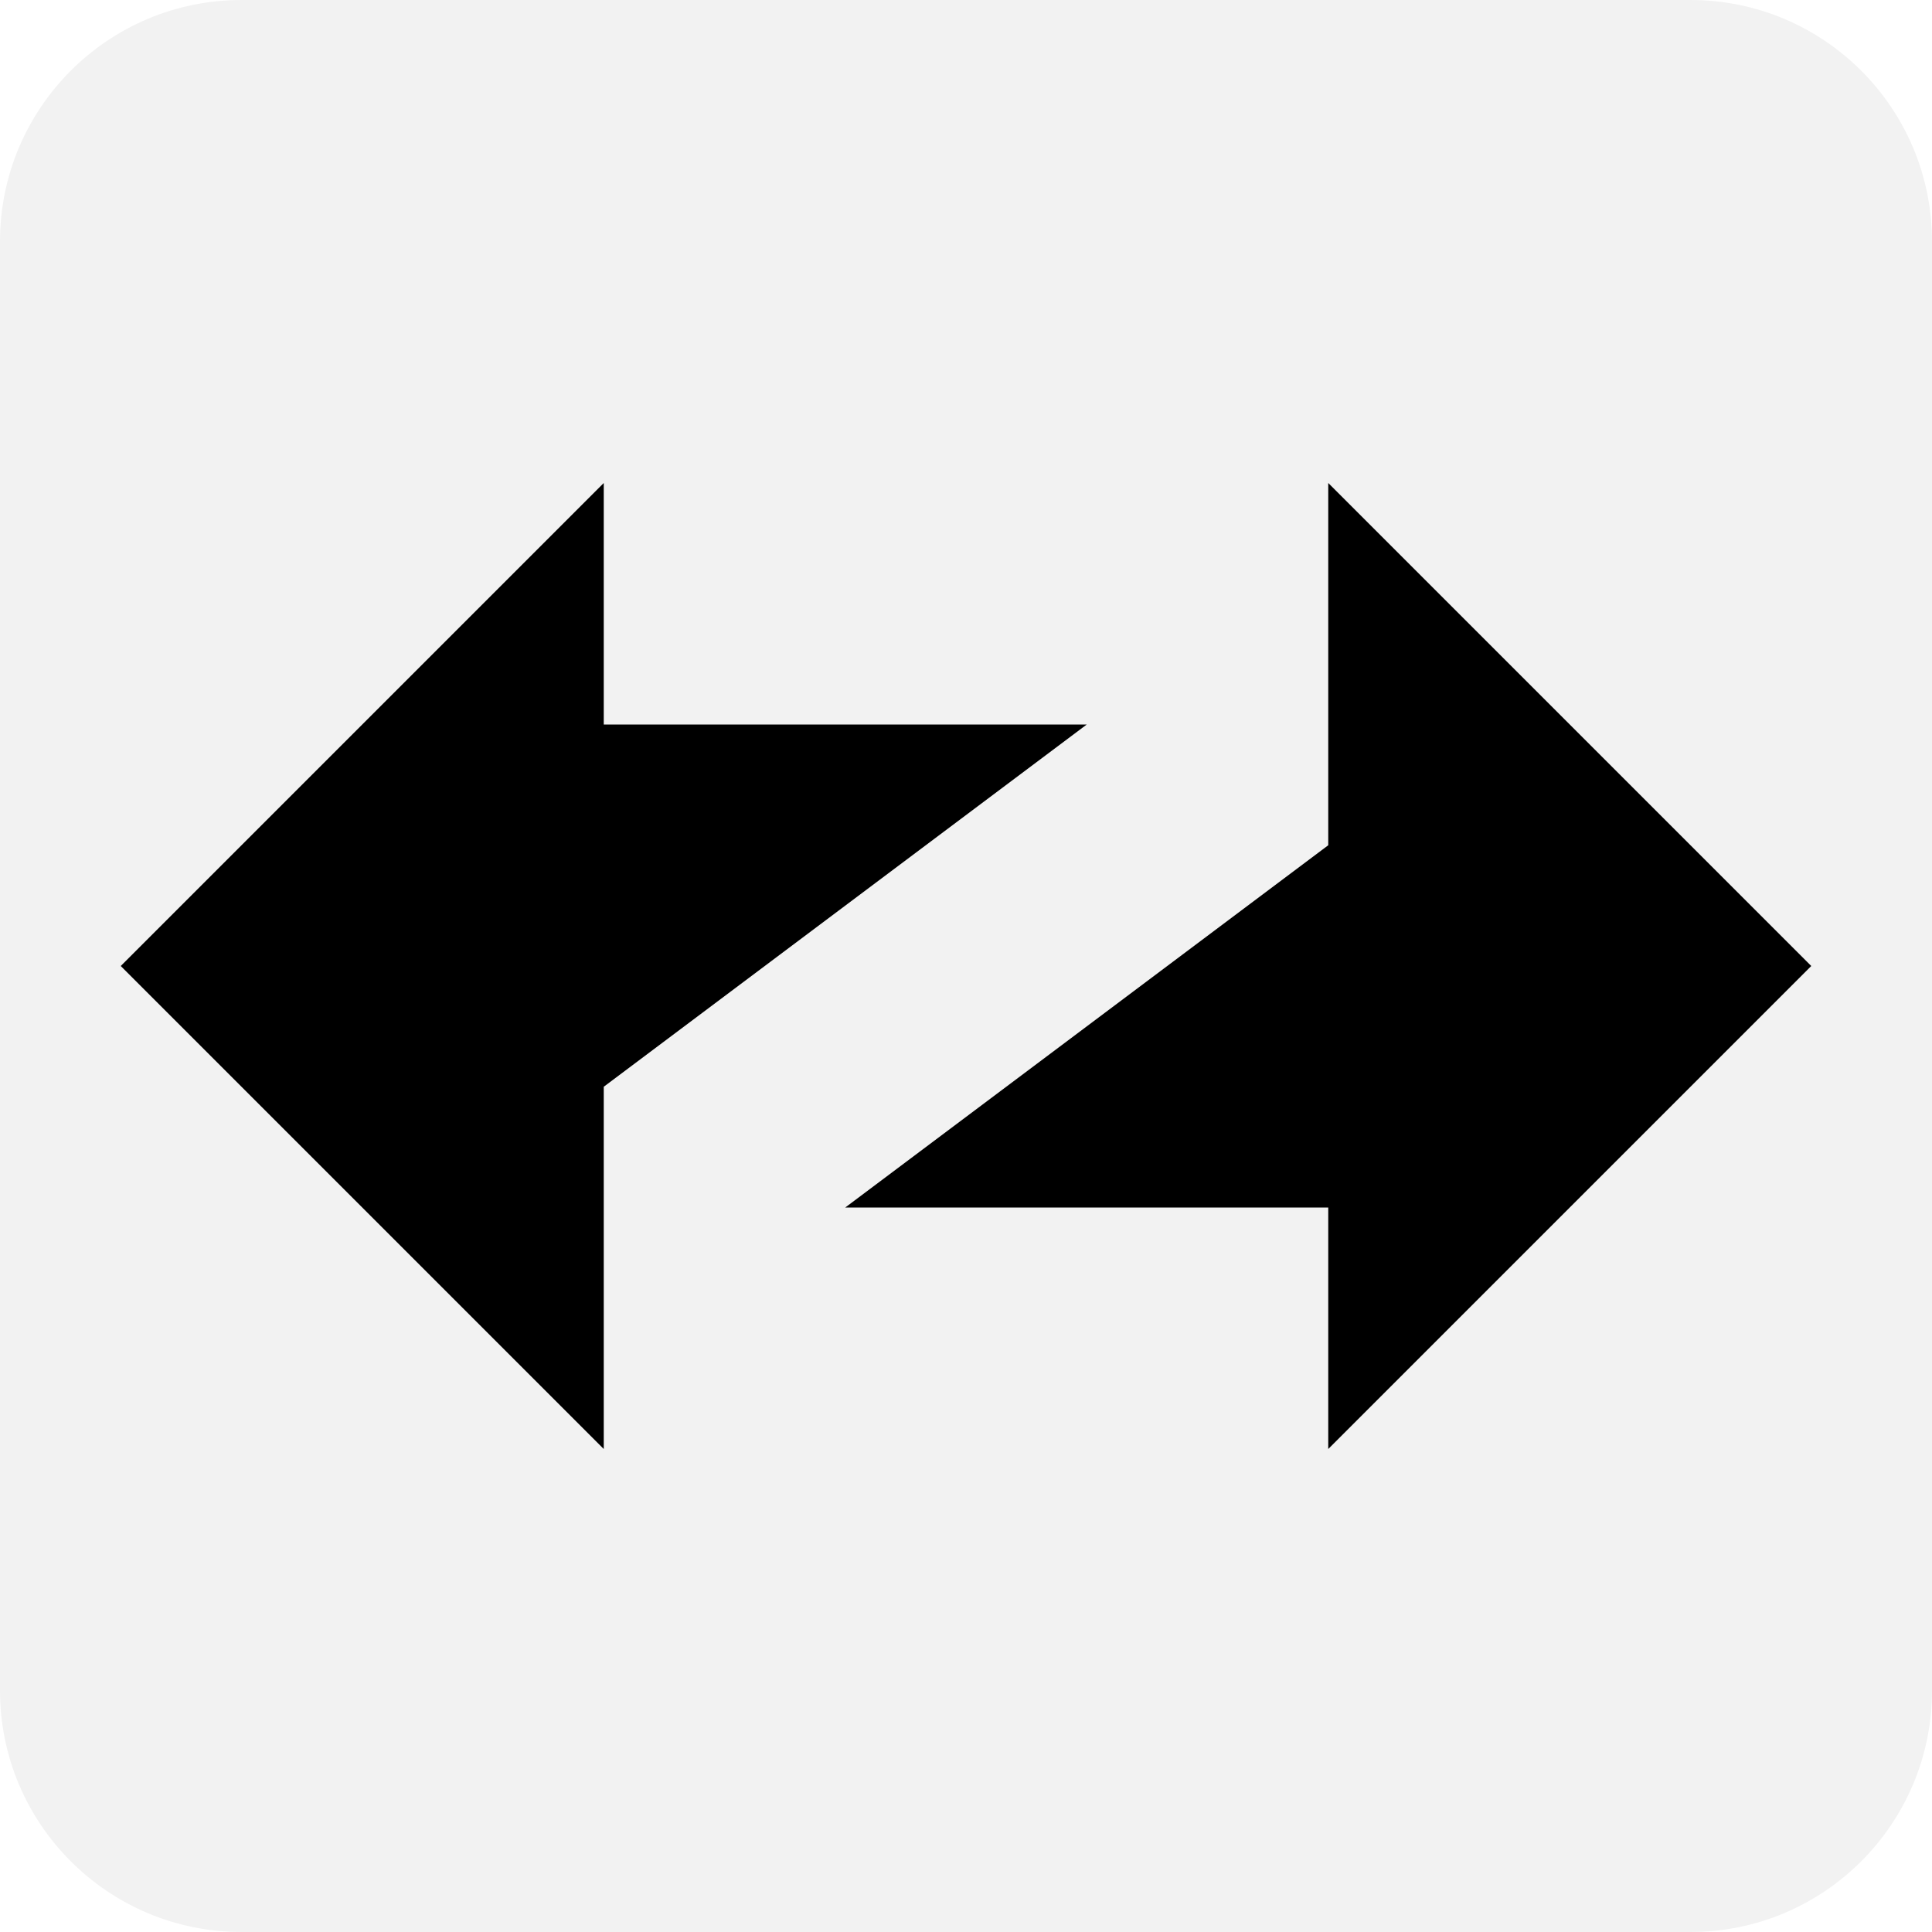
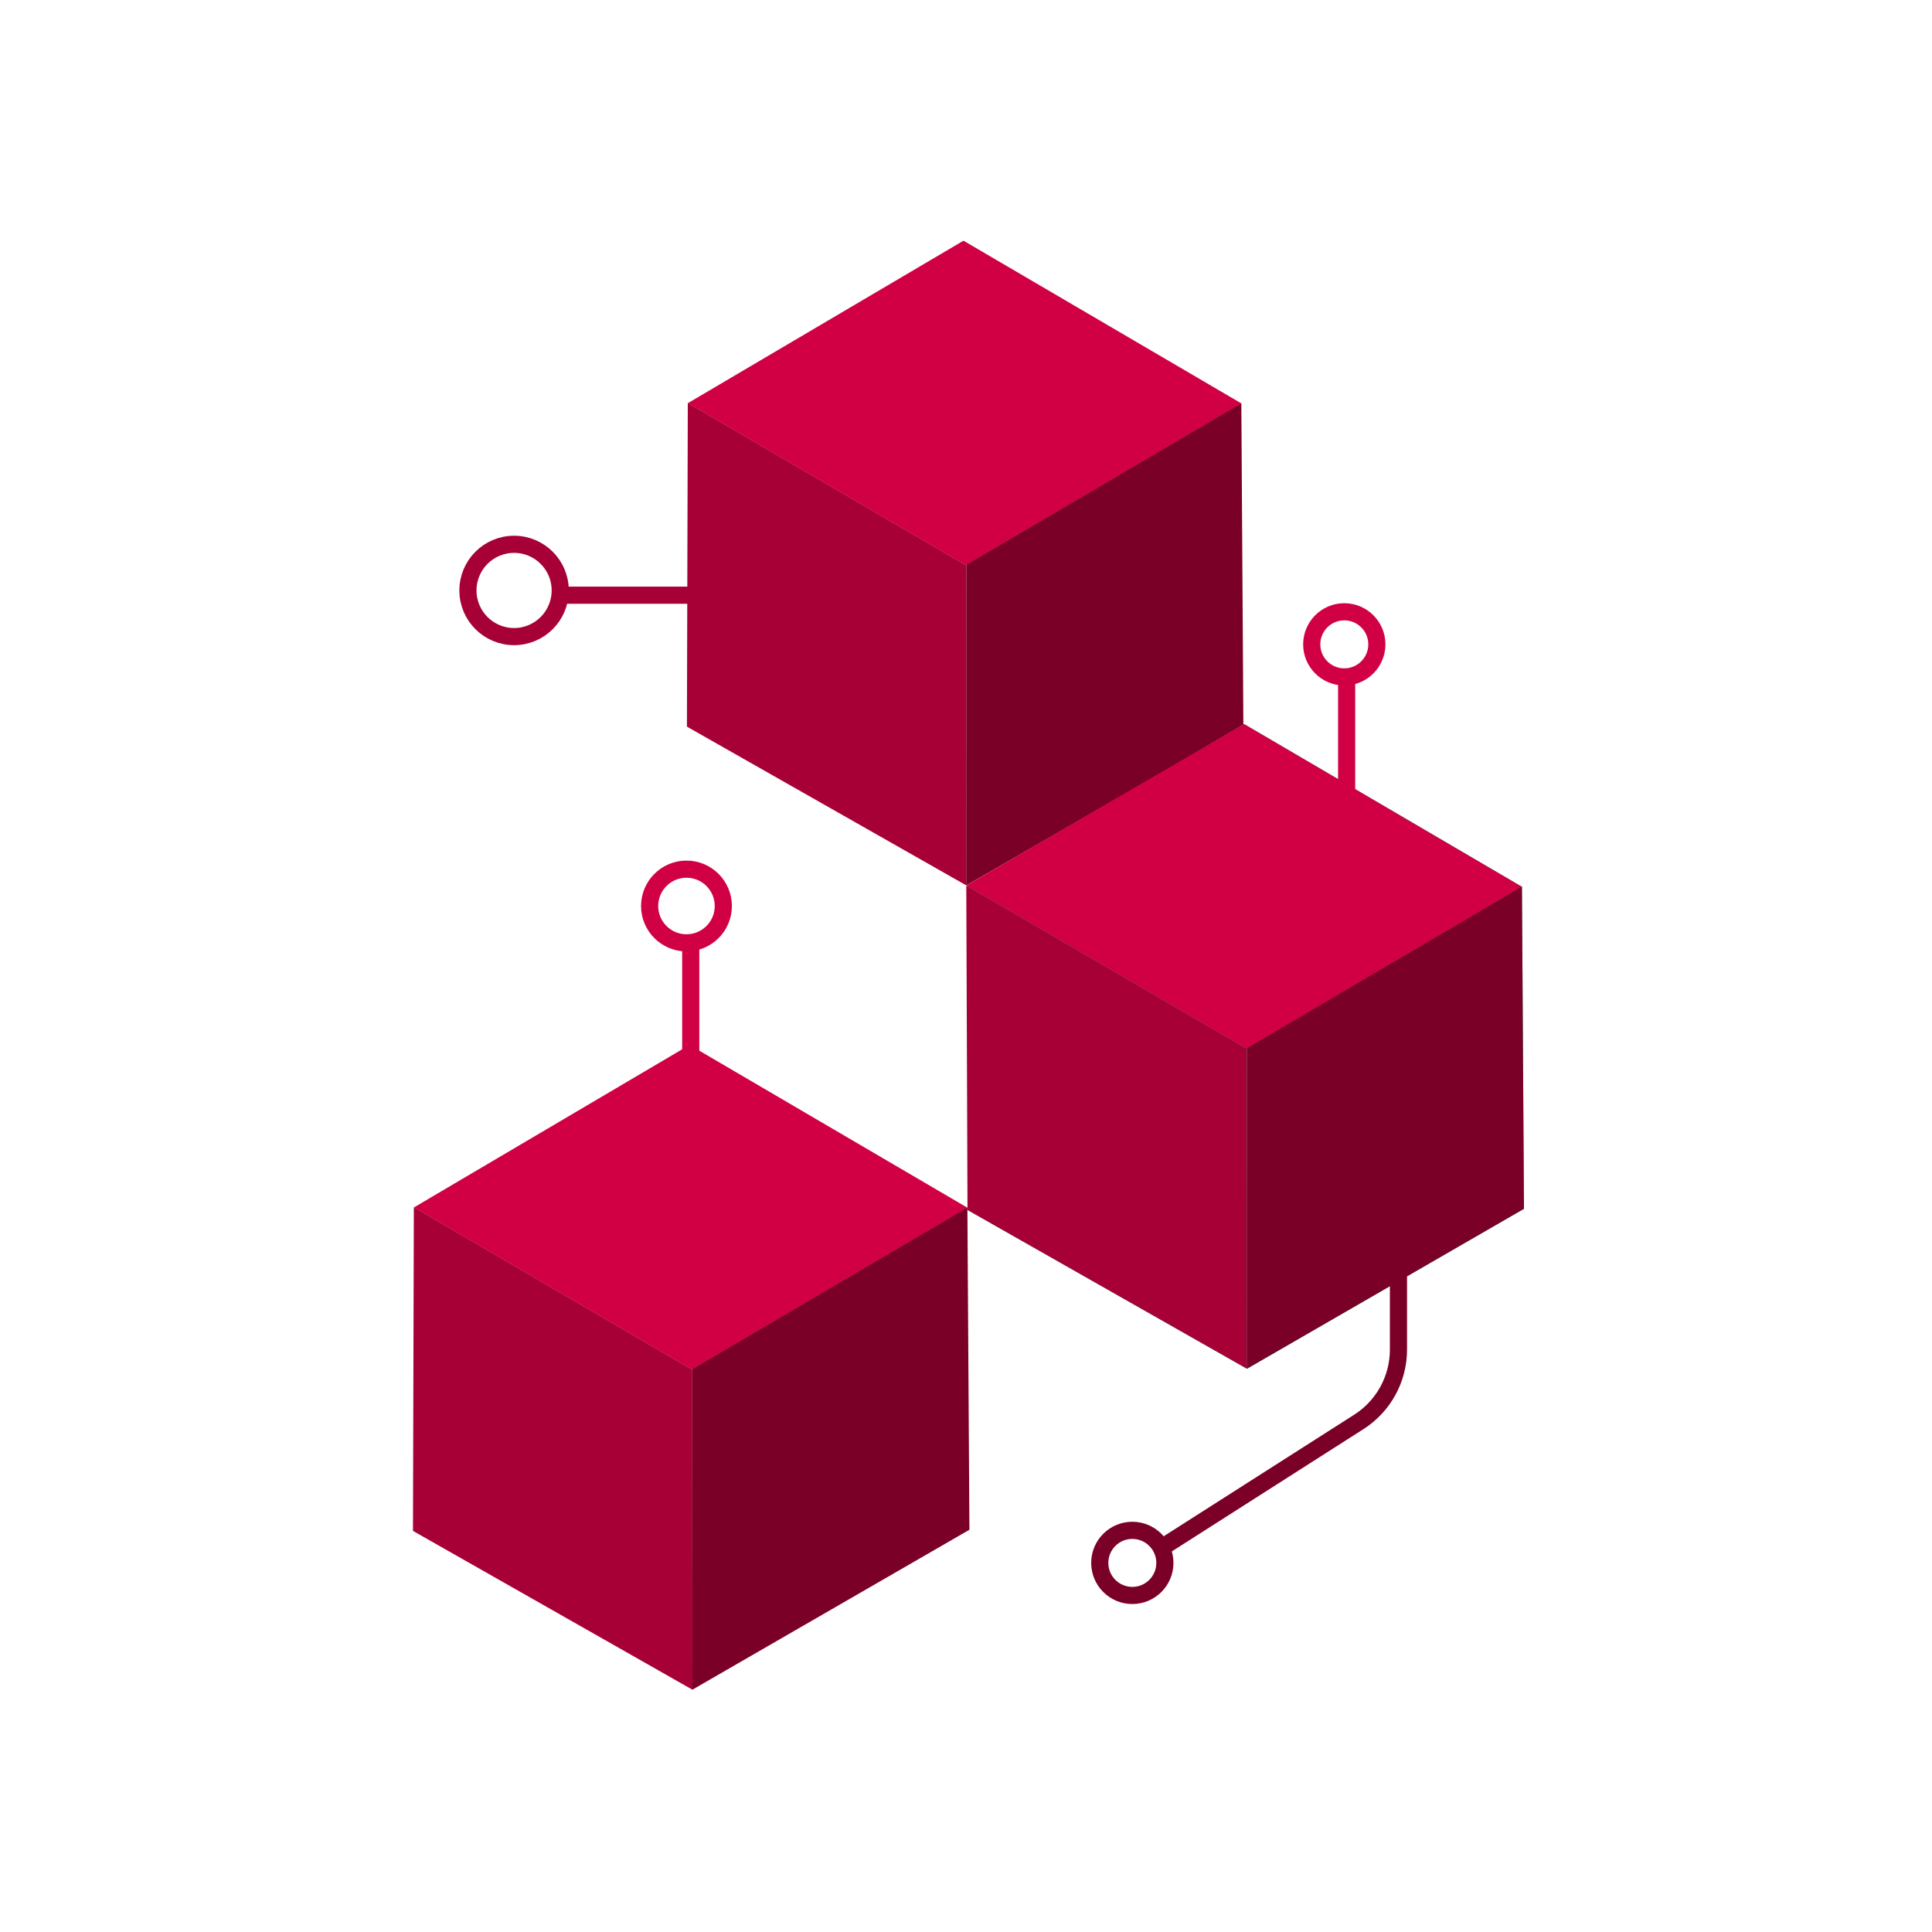
- <svg xmlns="http://www.w3.org/2000/svg" width="16" height="16" viewBox="0 0 16 16" fill="none">
-   <rect width="16" height="16" rx="2" fill="#F2F2F2" />
-   <path d="M5 4L1 8L5 12V9L9 6H5V4Z" fill="black" />
-   <path d="M15 8L11 4V7L7 10H11V12L15 8Z" fill="black" />
+ <svg xmlns="http://www.w3.org/2000/svg" width="192" height="192" viewBox="0 0 192 192" fill="none">
+   <path d="M96.036 87.992L68.266 72.212L68.353 40.043L96.026 56.184L96.036 87.992Z" fill="#A70037" />
+   <path d="M123.375 40.096L95.996 56.18L68.364 40.063L95.75 23.919L123.375 40.096Z" fill="#D10045" />
+   <path d="M123.565 72.097L96.026 87.997L96.029 56.13L123.363 40.072L123.565 72.097Z" fill="#7A0027" />
+   <path d="M123.921 136.027L96.15 120.247L96.237 88.078L123.91 104.22L123.921 136.027Z" fill="url(#paint0_linear_2115_351)" />
+   <path d="M151.26 88.131L123.881 104.216L96.249 88.098L123.634 71.954L151.26 88.131Z" fill="url(#paint1_linear_2115_351)" />
+   <path d="M151.45 120.132L123.91 136.032L123.914 104.166L151.248 88.107L151.45 120.132Z" fill="url(#paint2_linear_2115_351)" />
+   <path d="M123.919 136.027L96.149 120.247L96.028 88.01L123.909 104.22L123.919 136.027Z" fill="#A70037" />
+   <path d="M151.259 88.131L123.88 104.215L96.025 88.01L123.634 71.953L151.259 88.131Z" fill="#D10045" />
+   <path d="M151.45 120.131L123.91 136.031L123.914 104.165L151.248 88.106L151.45 120.131Z" fill="#7A0027" />
+   <path d="M68.811 167.92L41.041 152.14L41.127 119.971L68.8 136.113L68.811 167.92Z" fill="#A70037" />
+   <path d="M96.15 120.025L68.771 136.109L41.139 119.992L68.525 103.847L96.15 120.025Z" fill="#D10045" />
+   <path d="M96.34 152.025L68.8 167.925L68.804 136.059L96.138 120L96.34 152.025Z" fill="#7A0027" />
+   <line x1="68.644" y1="115.306" x2="68.644" y2="93.023" stroke="#D10045" stroke-width="1.704" />
+   <line x1="133.827" y1="82.854" x2="133.827" y2="66.473" stroke="#D10045" stroke-width="1.704" />
+   <path d="M138.977 122.414L138.977 134.124C138.977 137.034 137.492 139.743 135.039 141.308L115.362 153.864" stroke="#7A0027" stroke-width="1.704" />
+   <line x1="77.165" y1="59.149" x2="54.883" y2="59.149" stroke="#A70037" stroke-width="1.704" />
+   <circle cx="51.089" cy="58.678" r="4.586" stroke="#A70037" stroke-width="1.704" />
+   <circle cx="133.594" cy="64.035" r="3.236" stroke="#D10045" stroke-width="1.704" />
+   <circle cx="112.529" cy="155.319" r="3.236" stroke="#7A0027" stroke-width="1.704" />
+   <circle cx="68.221" cy="90.038" r="3.661" stroke="#D10045" stroke-width="1.704" />
+   <defs>
+     <linearGradient id="paint0_linear_2115_351" x1="96.123" y1="88.144" x2="123.806" y2="136.093" gradientUnits="userSpaceOnUse">
+       <stop stop-color="#1ABE99" />
+       <stop offset="1" stop-color="#01E3D1" />
+     </linearGradient>
+     <linearGradient id="paint1_linear_2115_351" x1="116.727" y1="75.942" x2="130.758" y2="100.245" gradientUnits="userSpaceOnUse">
+       <stop stop-color="#1ABE99" />
+       <stop offset="1" stop-color="#01E3D1" />
+     </linearGradient>
+     <linearGradient id="paint2_linear_2115_351" x1="130.62" y1="100.016" x2="144.538" y2="124.122" gradientUnits="userSpaceOnUse">
+       <stop stop-color="#1ABE99" />
+       <stop offset="1" stop-color="#01E3D1" />
+     </linearGradient>
+   </defs>
</svg>
